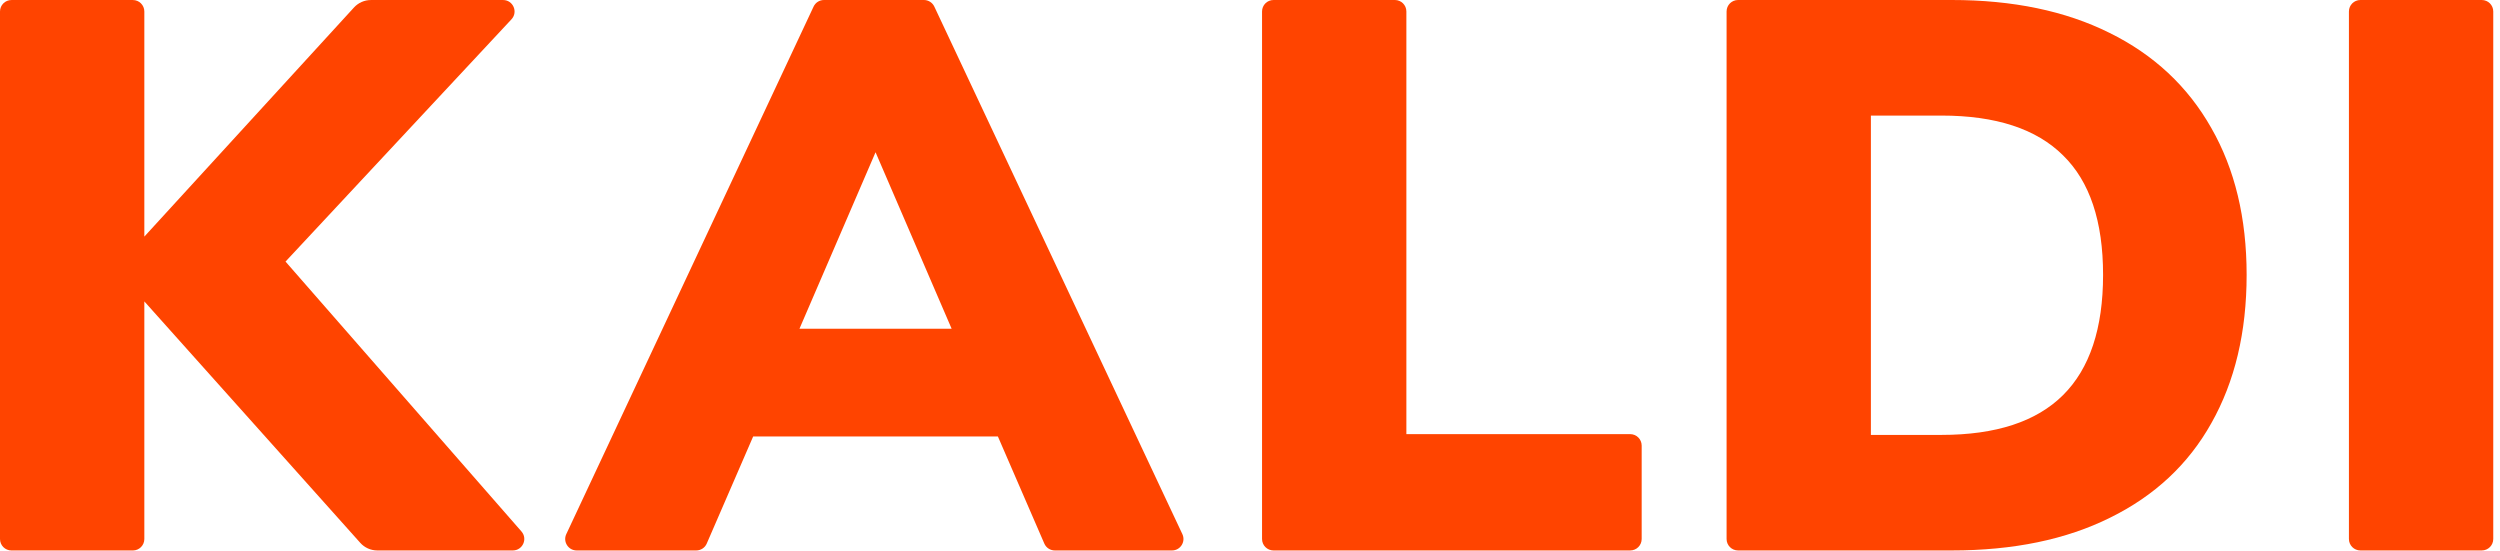
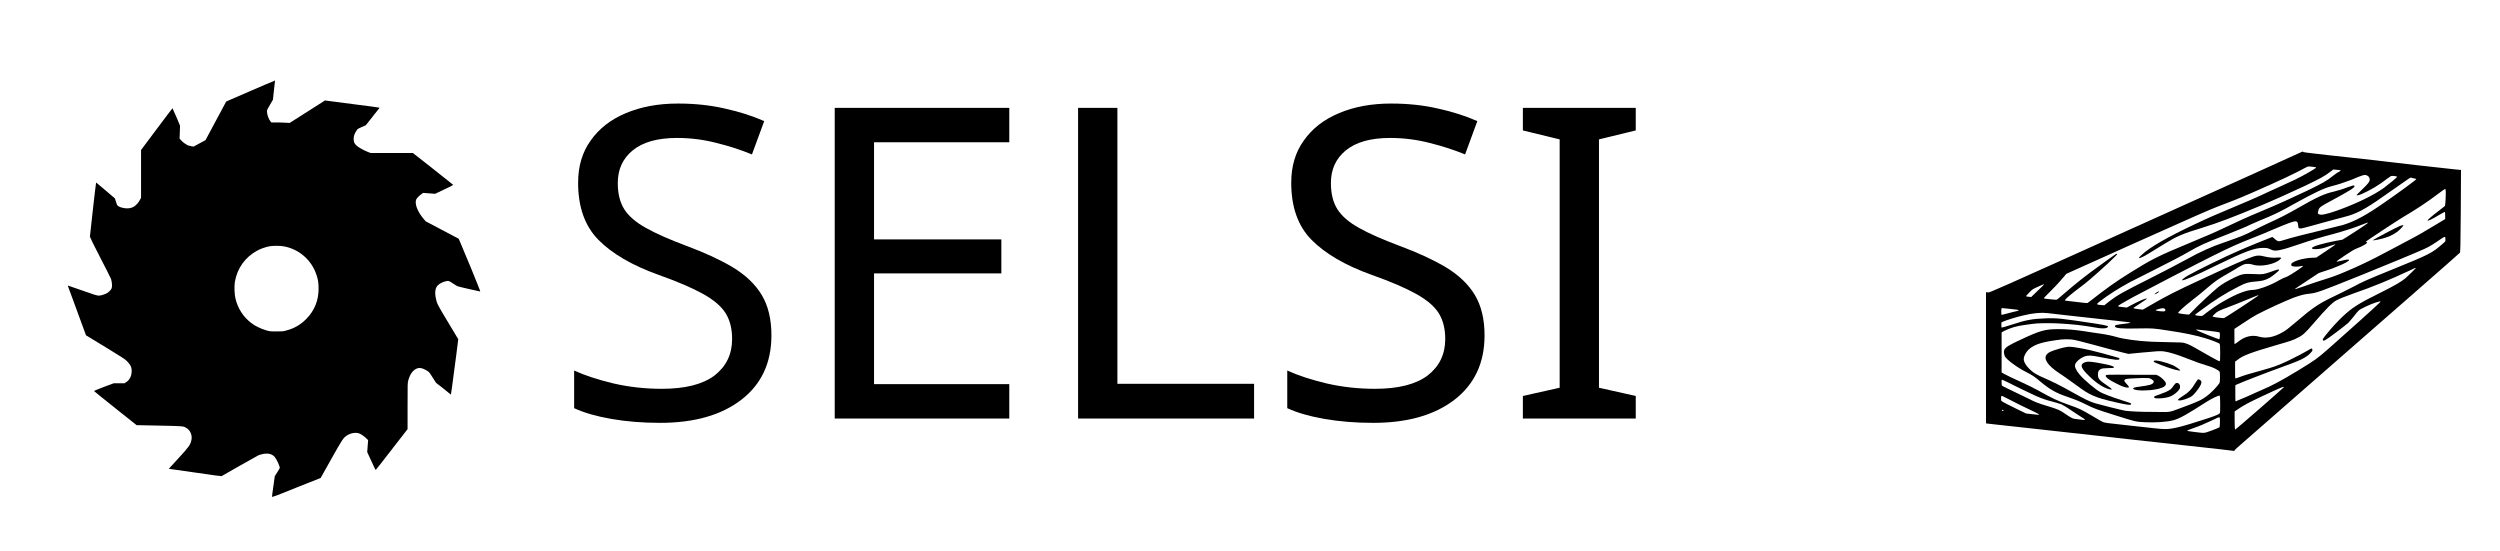
- <svg xmlns="http://www.w3.org/2000/svg" xmlns:xlink="http://www.w3.org/1999/xlink" viewBox="0 0 109 24">
-   <g transform="translate(-1470)">
-     <g style="mix-blend-mode:normal" transform="translate(1470)" fill="#f40">
-       <use xlink:href="#b" style="mix-blend-mode:normal" />
-       <use xlink:href="#c" style="mix-blend-mode:normal" />
-       <use xlink:href="#d" style="mix-blend-mode:normal" />
-       <use xlink:href="#e" style="mix-blend-mode:normal" />
-       <use xlink:href="#f" style="mix-blend-mode:normal" />
-     </g>
+ <svg xmlns="http://www.w3.org/2000/svg" version="1.1" id="Layer_1" x="0px" y="0px" viewBox="0 0 109 24" style="enable-background:new 0 0 109 24;" xml:space="preserve">
+   <style type="text/css">
+ 	.st0{font-family:'CooperBlack';}
+ 	.st1{font-size:18.965px;}
+ </style>
+   <g transform="translate(0,1278) scale(0.1,-0.1)">
+     <path d="M119,12744.5c-0.6-0.2-4.8-2-9.4-4s-8.9-3.9-9.7-4.2l-1.3-0.6l-4.5-8.4l-4.5-8.4l-1.1-0.6c-0.6-0.3-1.8-1-2.6-1.4l-1.5-0.8   l-0.8,0.1c-0.5,0.1-1.2,0.3-1.6,0.4c-0.9,0.4-2.5,1.5-3.2,2.4l-0.5,0.6l0.1,2.8l0.1,2.8l-1.6,3.8c-0.9,2.1-1.7,3.8-1.7,3.8   c0,0-3.2-4.1-6.9-9.1l-6.8-9.1l0-10.4v-10.4l-0.4-0.8c-1-1.9-2.4-3.2-3.9-3.6c-1.5-0.5-4-0.2-5.4,0.6c-0.6,0.3-0.7,0.4-1.2,1.9   l-0.5,1.6l-4.1,3.5c-2.3,1.9-4.1,3.5-4.1,3.4c-0.1-0.1-2.7-23.1-2.7-23.6c0-0.2,1.7-3.7,4.4-8.9c2.4-4.7,4.6-8.9,4.8-9.5   c0.4-1.3,0.6-3.2,0.3-4c-0.2-0.8-1.6-2.1-2.6-2.5c-0.9-0.4-2.3-0.8-3.1-0.8c-0.3,0-1.1,0.2-1.8,0.4c-3.1,1.1-11.5,4-11.6,4   c-0.1,0,0.4-1.3,1-2.9c0.6-1.6,2.4-6.5,4-10.9l2.9-7.9l8.4-5.1c7.8-4.8,8.5-5.2,9.5-6.2c1.4-1.5,1.9-2.3,2-3.8   c0.1-2.4-0.7-4.3-2.5-5.4l-0.6-0.4H52h-2.4l-4.3-1.6c-2.4-0.9-4.3-1.7-4.3-1.8c0-0.1,4.2-3.4,9.3-7.5l9.3-7.4h1.6   c0.9,0,5.3-0.1,9.9-0.2c8.7-0.2,8.8-0.2,10-0.9c1.9-1,2.9-3.4,2.3-5.6c-0.5-2-1.1-2.8-5.6-7.7c-2.3-2.5-4.2-4.6-4.2-4.6   c0,0,2.8-0.4,16.9-2.4c2.5-0.4,4.9-0.7,5.3-0.7l0.8-0.1l7.7,4.4c4.2,2.4,8,4.5,8.4,4.7c0.4,0.2,1.3,0.4,2.1,0.6   c2.4,0.4,4-0.1,5.1-1.5c0.8-1,2.1-3.9,2.1-4.6c0-0.1-0.5-0.9-1.1-1.9l-1.1-1.7l-0.6-4.4c-0.4-2.4-0.6-4.5-0.6-4.6   c0-0.2,1.8,0.4,10.6,4l10.6,4.2l4.6,8.2c4.9,8.7,5.2,9.2,6.8,10.3c1.8,1.2,4.2,1.5,5.7,0.8c0.9-0.4,2.2-1.4,3-2.2l0.6-0.6l-0.2-2.6   l-0.2-2.6l1.8-3.9c1-2.2,1.8-3.9,1.9-3.9c0.1,0,3.2,4,7,8.9l6.9,8.9l0,10c0,10,0,10.1,0.3,11.2c0.8,3,2.3,4.9,4.3,5.4   c0.6,0.1,0.8,0.1,1.7-0.1c1-0.3,2.4-1.1,3-1.6c0.2-0.2,1-1.3,1.7-2.5l1.4-2.2l3.1-2.4c1.7-1.4,3.1-2.5,3.2-2.6   c0.1-0.1,0.2-0.1,0.2-0.1c0.1,0.1,0.4,2.7,2.3,17l0.9,7.1l-4.5,7.5c-4.7,7.8-4.8,8-5.3,10.5c-0.5,2.5-0.2,4.5,0.9,5.5   c0.7,0.7,2,1.4,3.2,1.7c1.5,0.4,1.6,0.3,3.4-0.9c0.9-0.6,1.8-1.1,2-1.2c0.4-0.2,9.6-2.3,9.9-2.3c0.1,0-1.6,4.2-4,10.1   c-2.3,5.5-4.5,10.7-4.8,11.5l-0.6,1.4l-7.2,3.8l-7.2,3.8l-1.1,1.3c-2.6,3.2-3.8,6.5-3,8.3c0.3,0.6,1.4,1.7,2.3,2.3l0.7,0.5l2.6-0.2   l2.6-0.2l4,1.9c2.2,1,3.9,1.9,3.9,2c0,0-4,3.2-8.8,7l-8.8,6.9h-9.2h-9.2l-1.1,0.4c-1.8,0.7-4.1,2-4.9,2.7c-1.1,1-1.4,1.6-1.4,3   c0,1.3,0.3,2.2,1.2,3.6c0.5,0.8,0.5,0.8,2.3,1.6l1.8,0.8l3,3.8l3,3.8l-0.4,0.1c-0.2,0.1-4.9,0.7-10.4,1.4   c-5.5,0.7-10.6,1.4-11.5,1.5l-1.5,0.2l-7.7-4.9l-7.7-4.9l-1.9,0.1c-1,0.1-2.8,0.1-4,0.1h-2.1l-0.4,0.5c-0.8,1-1.5,3-1.5,4.4   c0,0.6,0.2,0.9,1.3,2.8l1.3,2.2l0.4,3.8c0.2,2.1,0.5,4.1,0.5,4.4c0.1,0.3,0,0.6,0,0.6C120.1,12744.9,119.6,12744.7,119,12744.5z    M123.7,12672.6c6.7-1.2,12.2-6,14.3-12.5c0.7-2,0.9-3.6,0.9-5.9c0-5.2-1.7-9.5-5.3-13.2c-2.6-2.6-5.3-4.2-8.8-5.1   c-1.4-0.4-1.7-0.4-4.3-0.4c-2.7,0-2.9,0-4.5,0.5c-2.1,0.6-4.9,1.9-6.5,3.2c-3.4,2.6-5.8,6.3-6.8,10.5c-0.5,2-0.6,5.4-0.3,7.4   c1,5.9,4.5,10.8,9.7,13.6c1.4,0.8,3.7,1.6,5.3,1.9C118.8,12672.9,122.2,12672.9,123.7,12672.6z" />
  </g>
-   <defs>
-     <path id="b" d="M22.735 23.171c.283.323.053.829-.376.829h-5.907c-.285 0-.556-.121-.745-.333l-9.414-10.526v10.36c0 .276-.224.5-.5.5h-5.293c-.276 0-.5-.224-.5-.5v-23c0-.276.224-.5.5-.5h5.293c.276 0 .5.224.5.5v9.815l9.141-9.99c.19-.207.457-.325.738-.325h5.762c.437 0 .664.521.366.841l-9.851 10.563 10.287 11.767z" />
-     <path id="c" d="M45.991 24c-.199 0-.38-.118-.459-.301l-2.024-4.669h-10.67l-2.024 4.669c-.079.183-.259.301-.459.301h-5.212c-.366 0-.608-.381-.453-.712l10.782-23c.082-.176.259-.288.453-.288h4.358c.194 0 .37.112.453.287l10.815 23c.156.332-.086.713-.452.713h-5.108zm-11.135-9.668h6.635l-3.317-7.694-3.317 7.694z" />
-     <path id="d" d="M55.525 24c-.276 0-.5-.224-.5-.5v-23c0-.276.224-.5.5-.5h5.293c.276 0 .5.224.5.5v18.428h9.759c.276 0 .5.224.5.5v4.072c0 .276-.224.5-.5.5h-15.552z" />
-     <path id="e" d="M75.279.5c0-.276.224-.5.5-.5h9.315c2.667 0 4.959.477 6.874 1.43 1.938.953 3.42 2.338 4.446 4.153 1.026 1.793 1.539 3.926 1.539 6.4 0 2.496-.513 4.652-1.539 6.468-1.003 1.793-2.474 3.166-4.412 4.119-1.915.953-4.218 1.43-6.908 1.43h-9.315c-.276 0-.5-.224-.5-.5v-23zm9.37 18.462c2.371 0 4.138-.579 5.301-1.736 1.163-1.157 1.744-2.905 1.744-5.242 0-2.338-.581-4.074-1.744-5.209-1.163-1.157-2.93-1.736-5.301-1.736h-3.078v13.923h3.078z" />
-     <path id="f" d="M102.913 24c-.276 0-.5-.224-.5-.5v-23c0-.276.224-.5.5-.5h5.293c.276 0 .5.224.5.5v23c0 .276-.224.5-.5.5h-5.293z" />
-   </defs>
+   <text transform="matrix(1.0064 0 0 1 24.0576 18.249)" class="st0 st1">SELSI</text>
+   <g transform="translate(0,858) scale(0.1,-0.1)">
+     <path d="M1003.4,8513.7c-0.4-0.2-31-14.1-68.2-30.8c-67.2-30.3-67.5-30.4-68.4-30.4l-0.9,0.1V8424v-28.6l0.8-0.1   c0.4-0.1,5.7-0.6,11.8-1.3c13.9-1.5,25.5-2.8,36.2-4c7.7-0.9,18.9-2.1,39-4.3c11.9-1.3,20-2.2,20.3-2.3c0.1,0,0.3,0.1,0.3,0.2   c0,0.2,0.6,0.7,1.1,1.2c1.5,1.3,51.9,45.4,76.3,66.7c11.3,9.9,20.7,18.1,20.8,18.3c0.2,0.3,0.3,1.9,0.4,18.2l0.1,17.9l-3.1,0.3   c-1.7,0.2-4.5,0.5-6.3,0.7c-1.8,0.2-6.3,0.7-10,1.1s-8,0.9-9.4,1.1c-1.4,0.2-5.6,0.6-9.4,1.1c-3.7,0.4-8.3,0.9-10,1.1   c-1.8,0.2-6.3,0.7-10.1,1.1c-6.8,0.8-9.8,1.1-10.4,1.3C1004.2,8514,1003.7,8513.9,1003.4,8513.7z M1008.1,8507.3   c1.3-0.1,1.7-0.2,1.7-0.4c0-0.3-5.4-3.4-8.9-5.1c-1.2-0.6-4.3-2-6.9-3.2c-2.6-1.2-6.3-2.8-8.3-3.8c-2-0.9-6.9-3.1-11.1-4.8   c-9.5-4-11.4-4.8-17.3-7.6c-12-5.6-20-10.2-23.5-13.5c-1.8-1.6-1.6-1.9,0.6-0.8c1.3,0.6,2.8,1.6,9.5,5.7c5.2,3.2,7.7,4.3,16.3,6.9   c7.1,2.2,13.9,4.8,25.6,9.7c7.1,3,12.3,5.4,18.8,8.4c7.5,3.6,8.8,4.3,11.8,6.6l0.9,0.7l1.2-0.1c1.5-0.1,2-0.2,2-0.4   c0-0.1-0.4-0.4-0.9-0.6c-0.5-0.3-1.5-0.9-2.2-1.5c-2.8-2.3-4.6-3.3-11.6-6.7c-6.4-3-12.6-5.9-19.4-8.7c-6.5-2.7-11.1-4.8-16.1-7.2   c-4.4-2.1-8.1-3.7-15.8-6.9c-13.5-5.6-16.5-7.1-25.9-13c-6-3.7-10.7-7.1-16.3-11.5c-1-0.8-1.9-1.5-2.1-1.6   c-0.1-0.1-2.1,0.1-4.4,0.4c-5.3,0.6-5.5,0.6-5.5,0.8c0,0.4,3.1,3,6.3,5.4c3.2,2.3,6.6,5.3,12.3,10.5c3.7,3.5,4.3,4.1,4.2,4.3   c-0.1,0.2-0.6,0-2.2-1.2c-0.8-0.5-3.2-2.3-5.3-3.8c-5.9-4.2-10.2-7.6-16.1-12.7c-1.9-1.7-2.7-2.3-3-2.3c-0.5,0-4.5,0.4-5,0.5   c-0.2,0-0.4,0.1-0.4,0.2c0,0.1,1.3,1.4,2.9,3c1.6,1.6,3.4,3.5,4,4.2c0.6,0.7,1.5,1.8,2,2.3l0.9,1.1l30.7,13.8   c26.3,11.8,31.4,14,35,15.4c5.6,2.1,9.9,3.8,15.6,6.3c10.6,4.6,19.3,8.7,22.6,10.6c1.1,0.6,1.6,0.8,1.9,0.7   C1007,8507.4,1007.6,8507.4,1008.1,8507.3z M1032,8503.5c0.7-0.3,1.2-1,1.2-1.7c0-1-0.6-1.8-3.2-4.3c-1.4-1.3-2.5-2.5-2.5-2.5   c0-0.7,3.5,0.8,7.8,3.3c2,1.2,3.6,2.3,5.8,4c1.2,0.9,1.4,1,2,1c1,0,2-0.2,2-0.4c0.1-0.2-3.3-3-5.7-4.8c-4.4-3.2-12.2-7-20.7-10   c-4.6-1.6-7-2.1-7.8-1.4c-0.4,0.3-0.4,0.3-0.2,1.1c0.5,1.9,0.2,1.7,7.4,5.6c7,3.8,8.9,5,8.4,5.6c-0.2,0.3-0.9,0.1-3.1-0.7   c-2.3-0.9-3.5-1.2-5.7-1.8c-4.4-1-7.4-2.4-15.6-7.1c-4.9-2.8-7.8-4.3-13.3-6.8c-2.5-1.2-5.3-2.5-6.3-3.1c-3.6-1.9-5.3-2.6-12.2-5   c-5.7-1.9-10.9-4.2-16.8-7.5c-4.2-2.3-9.4-5-16.3-8.5c-11.8-5.9-14.2-7.3-17.7-10l-2-1.6l-1.4,0.1c-2.2,0.2-2.2,0.3-0.7,1.5   c3.9,3,8.3,5.8,13.3,8.5c1,0.5,5.1,2.6,9.1,4.6c8.9,4.5,13.4,6.8,16.8,8.8c4.6,2.6,5.7,3.2,16.2,7.3c6.5,2.6,8.7,3.5,10,4.2   c0.6,0.3,2.4,1.1,4.1,1.8c6.9,2.8,8.9,3.8,15.7,7.6c7.9,4.4,12.7,6.7,15.9,7.5c3.1,0.8,5.5,1.6,8.7,2.8   C1030.1,8503.7,1031,8504,1032,8503.5z M1052.6,8502.2c0.5-0.1,0.9-0.2,0.9-0.3c0.1-0.2-7.8-6-13.6-10c-8-5.6-13.1-8.4-18.4-10   c-0.8-0.2-4.5-1.1-8.1-2c-7.5-1.8-13.9-3.4-17.1-4.4c-1.2-0.4-2.4-0.7-2.7-0.7c-0.5,0-1,0.3-2,1.2c-0.6,0.6-0.8,0.7-1.1,0.6   c-0.8-0.3-10.8-4.3-13.9-5.7c-7.2-3.1-18.7-8.8-22.6-11c-1.6-0.9-2.9-2-2.6-2.1c0.7-0.2,5.6,1.9,14.3,6.2   c13.1,6.4,17.6,8.1,21.4,7.9c1.3,0,1.7-0.1,2.8-0.6c1.5-0.7,2.1-0.7,4.2-0.3c2,0.4,4.1,1.1,8.6,2.6c4.4,1.5,8.9,2.9,14.7,4.4   c5,1.4,8.9,2.6,13.1,4.3c1.7,0.7,2,0.8,1.8,0.4c-0.3-0.4-10.5-7-11-7.2c-0.4-0.1-1.6-0.3-2.8-0.5c-5.8-1.1-10.6-2.5-10.5-3.2   c0.1-0.4,0.9-0.5,2.4-0.4c1.6,0.1,2.7,0.4,5.3,1.3c1,0.3,2,0.7,2.2,0.7l0.4,0.1l-0.3-0.3c-0.2-0.2-2.1-1.5-4.2-2.9l-3.9-2.6l-2-0.1   c-3.1-0.1-6.6-1-8.3-2.1c-0.6-0.4-0.6-0.5-0.6-0.9c0-0.5,0.1-0.5,0.6-0.7c0.7-0.2,2.9-0.2,3.8,0.1c0.3,0.1,0.6,0.1,0.7,0   c0.2-0.2-5.7-4.1-6.9-4.6c-1.2-0.4-2.3-0.9-3.7-1.7c-3.7-2.2-9.1-4.1-11.2-4.1c-2.7,0-6.9-1.6-12.2-4.6c-3.1-1.7-5.7-3.5-9.7-6.6   c-0.3-0.2-0.5-0.2-1.7-0.1c-1.6,0.2-1.9,0.3-1.4,0.7c0.2,0.1,1.4,1.1,2.7,2c5.1,3.9,10.7,7.4,16.1,10.1c3.3,1.7,4.2,1.9,7.8,2.2   c2.4,0.2,3.7,0.5,5.7,1.6c1.2,0.7,4.1,3,4.1,3.4c0,0.4-0.8,0.2-3.3-0.7c-3.4-1.2-3.8-1.3-7.3-1.1c-5,0.2-5.5,0.1-8.9-1.5   c-3.2-1.6-5.3-2.8-7.2-4.3c-1.9-1.5-9.4-8.5-11.1-10.4c-0.7-0.7-1.3-1.3-1.4-1.4c-0.3-0.2-4.6,0.4-4.8,0.6   c-0.3,0.3,2.5,2.8,6.2,5.7c1.6,1.2,4.3,3.4,5.9,4.8c3.7,3.2,5.4,4.4,9.5,6.7c1.8,1,3.9,2.3,4.7,2.8s1.9,1,2.3,1.2   c1.1,0.4,2.8,0.3,4-0.1c3.3-1.1,9.8,0.2,11.9,2.4c0.7,0.7,0.5,0.8-1.3,0.7c-1.7-0.2-3.6,0-5.7,0.5c-1.9,0.5-2.9,0.5-4.6,0   c-2.9-0.9-9.5-3.8-23-10.1c-11.2-5.2-14.6-6.9-22.2-11.3l-3.1-1.8l-1.9,0.2c-1.1,0.1-2,0.3-2.1,0.4c-0.2,0.2-0.4,0,2.8,2.1   c2.9,1.9,3,2,2.9,2.1c-0.3,0.3-3.3-1-6.7-2.8l-2-1.1l-1.8,0.2c-1.8,0.2-2,0.2-2,0.5c0,0.2,2.9,1.9,6.6,3.9c3.3,1.8,28.7,15,34,17.6   c8.2,4.1,12,5.8,18.2,8.2c2.1,0.8,6,2.4,8.7,3.6c6.6,2.8,8.8,3.6,9.9,3.6c0.7,0,1-0.5,1.1-1.8c0.1-1.7,0.3-1.7,5.3-0.3   c1.8,0.5,5.9,1.6,9.1,2.5c3.2,0.8,6.7,1.8,7.8,2.1c4.5,1.4,8.5,3.7,18.4,10.8c4.1,2.9,7.6,5.3,7.9,5.5c0.3,0.2,0.6,0.3,1,0.2   C1051.5,8502.4,1052.1,8502.3,1052.6,8502.2z M1066.3,8497.2c0.2-0.7-0.1-6.8-0.3-7c-0.1-0.1-1.4-1.1-2.8-2.2   c-2.7-2-4.8-3.9-4.8-4.1c0-0.4,1.8,0.4,5.1,2.4c1.2,0.7,2.3,1.3,2.4,1.3c0.1,0,0.2-0.4,0.2-1.6l0-1.5l-3.8-2.3   c-6.1-3.7-8.6-5.1-13-7.4c-2.3-1.2-6-3.2-8.3-4.4c-7.3-3.9-12.3-6.3-18.5-8.9c-3.5-1.5-5.4-2.2-9.9-3.6c-2-0.6-5.5-1.8-7.7-2.6   c-3.8-1.3-4.6-1.6-4.1-1.1c0.4,0.3,9.6,6.4,10.1,6.7c0.3,0.1,1.3,0.5,2.3,0.8c5.3,1.6,11,4.2,11,4.9c0,0.4-1,0.3-3.4-0.3   c-1.8-0.4-2.2-0.5-2-0.2c0,0.1,1.7,1.2,3.7,2.6c2.8,1.9,3.9,2.5,5.1,3c2.4,0.9,4.5,2.1,4.5,2.6c0,0.1-0.1,0.1-0.3,0.1   c-0.2,0-0.3,0.1-0.3,0.2c0.1,0.3,13.2,8.9,16,10.6c5.8,3.4,10.8,6.7,15.4,10.2c1.6,1.2,3,2.2,3.1,2.2   C1066.2,8497.6,1066.3,8497.5,1066.3,8497.2z M1066.2,8475.8v-1l-1.2-1.1c-4.6-4-5.4-4.5-22.2-11.3c-10.6-4.3-13.1-5.4-16.7-7.4   c-1-0.5-4-2-6.6-3.3c-6.3-3-7.9-3.9-11.3-6.3c-1.7-1.2-1.9-1.4-6.9-5.6c-4-3.4-4.6-3.8-6-4.6c-3.7-2.2-7.3-2.9-10.3-2   c-3,0.9-6.2,0.2-9.2-2.2c-0.7-0.6-1.4-1-1.5-1c-0.1,0-0.1,1.5-0.1,3.3v3.3l4.1,2.7c2.2,1.5,4.8,3.1,5.8,3.6   c4.8,2.5,11.6,5.6,15.9,7.3c2.8,1,4.5,1.5,6.5,1.7c3.7,0.4,4.2,0.6,22.9,8.1c14,5.7,23.5,9.6,27.7,11.5c2.1,0.9,4.9,2.7,7.1,4.3   C1066.1,8477,1066.2,8477,1066.2,8475.8z M1053.3,8463.1c0-0.1-3.3-3.3-4.4-4.3c-1.9-1.6-4.4-3.1-11.2-6.5   c-9.5-4.7-12.1-6.4-16.3-10.3c-2.5-2.4-4.9-5-7.3-8c-1.4-1.8-1.6-2.1-1.2-2.4c0.2-0.2,0.3-0.2,0.9,0.1c1.3,0.7,8.3,6,10,7.5   c0.5,0.5,1.6,1.8,2.5,2.9c0.8,1.1,1.8,2.3,2.2,2.6c0.8,0.7,5.3,2.8,7.3,3.4c1.5,0.5,2.1,0.6,2.1,0.3c0-0.2-16.1-14.7-22.4-20.2   c-5.5-4.8-5.5-4.8-13.8-9.9c-6.4-3.9-11.6-6.7-15.3-8.2c-1-0.4-4-1.8-6.7-3c-3-1.3-5-2.1-5-2.1c-0.1,0.1-0.1,1.6-0.1,3.6l0,3.4   l0.5,0.3c1.4,0.7,12.7,5.1,20.7,8c7,2.5,9.6,3.7,11.5,5.7c0.8,0.8,0.9,1,0.9,1.4c0,0.9-0.3,0.9-2-0.2c-1.7-1-4.7-2.6-8.4-4.4   c-4.9-2.3-6.1-2.7-12.1-4.4c-4.5-1.2-7.8-2.2-9.5-2.9c-0.7-0.3-1.4-0.5-1.5-0.5c-0.2,0-0.2,0.8-0.2,3.7v3.6l1.2,0.9   c2.2,1.8,5.7,3.1,17,6.4c6,1.7,7.1,2.1,9,3.1c2.2,1,3.4,2.1,6.9,6.2c5.8,6.7,8.2,9.1,10,10.1c1.5,0.8,3.5,1.6,7.4,3   c8.6,3,15.3,5.7,24.5,10C1052.7,8463.1,1053.3,8463.3,1053.3,8463.1z M891.2,8456c0-0.1-1.3-1.4-2.8-2.8l-2.8-2.7l-1,0.1   c-0.6,0-1.1,0.2-1.2,0.2c-0.1,0.1,0.4,0.7,1.3,1.6c1.4,1.5,1.5,1.5,3.9,2.6c1.3,0.6,2.5,1.1,2.6,1.1   C891.1,8456.2,891.2,8456.1,891.2,8456z M984.7,8451.2c-0.1-0.3-14.7-9.9-15.1-9.9c-1.4,0-4.9,0.5-4.9,0.7c0,0.1,0.3,0.6,0.9,1.1   c1.1,1.1,1.7,1.4,6.2,3.1c1.7,0.6,5.1,2,7.8,3.1c2.6,1.1,4.9,2,5,2C984.6,8451.3,984.7,8451.2,984.7,8451.2z M876.6,8445.3   c1.9-0.2,3.5-0.4,3.5-0.5c0.2-0.2-0.3-0.4-2.3-0.8c-1.1-0.3-2.8-0.7-3.5-0.9c-0.8-0.2-1.5-0.4-1.6-0.4c-0.2,0.1-0.2,2.7,0,2.9   C872.8,8445.7,872.8,8445.7,876.6,8445.3z M943.8,8445.4c0.4-0.3,0.4-0.9,0-1.1c-0.2-0.1-0.6-0.1-2,0c-2.4,0.3-2.5,0.5-0.5,1   C942.6,8445.7,943.4,8445.7,943.8,8445.4z M892.6,8443.5c0.7-0.1,5-0.6,9.6-1.1c21-2.3,26.4-2.9,26.5-3c0.3-0.2-0.1-0.3-1.2-0.4   c-1.9-0.2-4.7-0.6-5.1-0.8c-0.2-0.1-0.3-0.3-0.3-0.5c0.1-0.8,2.8-1.1,10.2-0.9c6.1,0.1,6.5,0.1,12.9-0.9c6.8-1,12.3-2.1,16.4-3.4   c2.8-0.8,5.9-2.1,6.2-2.4c0.1-0.2,0.2-1.2,0.2-3.7c0-3.4,0-3.9-0.4-3.9c-0.2,0-5.7,3-8.9,4.9c-2.9,1.7-4.6,2.6-6.1,3   c-0.8,0.3-1.6,0.3-6.7,0.4c-3.2,0.1-6.7,0.2-7.7,0.2c-6.4,0.3-12.5,1.2-15.5,2.1c-1.7,0.5-4.4,1.1-8.1,1.6   c-1.8,0.3-4.5,0.6-5.9,0.9c-4,0.6-7.6,0.9-11.2,0.9c-5.9,0-8-0.6-16.7-4.7c-4.6-2.1-6.4-3.2-6.9-4.3c-0.3-0.5-0.2-2,0.2-2.8   c0.6-1.4,5.6-5.1,9.5-7c2.4-1.2,3.7-2.1,5.8-3.9c4.3-3.6,6.9-5.1,11.9-6.8c3.5-1.2,5-1.8,8.3-3.4c3.4-1.7,4.2-2,12.1-4.5   c9.5-3,9.4-3,13.6-3.2c4.5-0.2,9.4,0.1,12.4,0.9c2.6,0.7,5.8,2.5,14.2,7.9c2,1.3,5.4,3,5.8,2.8c0.2-0.1,0.3-0.5,0.3-3.8   c0-3.2,0-3.8-0.3-4c-0.5-0.5-2.8-1.4-8.6-3.2c-6.8-2.2-9.2-2.8-12-3.3c-2.5-0.4-3.2-0.4-8,0.1c-2.2,0.2-7.9,0.9-12.7,1.4   c-7.7,0.8-8.8,1-9.5,1.3c-0.5,0.2-2.5,1.3-4.4,2.5c-5.4,3.2-5.8,3.3-10.8,5.1c-4.5,1.6-6.9,2.7-13.3,6.3c-1.7,0.9-4.8,2.5-6.9,3.4   c-4,1.8-6.9,3.2-8.1,3.9l-0.7,0.4v8.8v8.7l1.1,0.6c2.9,1.4,5.2,2.1,8.8,2.6c1.4,0.2,3.1,0.4,3.7,0.5c1.7,0.3,6.9,0.4,10.9,0.2   c6.3-0.3,11.2-0.9,15.7-1.7c3-0.6,4.9-0.6,5.7-0.2c1.2,0.7,0.7,0.9-4.9,1.8c-14.6,2.2-16.7,2.5-21.8,2.3c-5.7-0.2-8.6-0.7-14.6-2.7   c-2.2-0.7-4.2-1.3-4.4-1.3c-0.3,0-0.3,0.1-0.3,1.1v1.1l0.8,0.4c1.3,0.6,6.8,2.3,8.9,2.7C886.3,8443.5,890,8443.8,892.6,8443.5z    M962.7,8435.8c2.6-0.3,4.9-0.6,5-0.7c0.3-0.3,0.2-2.9-0.1-3c-0.3-0.1-10.1,3.8-10.1,4.1C957.3,8436.4,957.3,8436.4,962.7,8435.8z    M903.1,8432c1.7-0.2,3.6-0.7,9.6-2.3c4.9-1.4,9.8-2.6,13.2-3.5l2.1-0.5l5,0.5c7.2,0.7,8.9,0.8,10.4,0.6c2.7-0.4,5.6-1.3,10.7-3.3   c3.2-1.3,6.1-2.3,8.5-3c2.2-0.6,4.4-1.7,5.1-2.5c0.3-0.3,0.3-4.5,0-5c-0.7-1.2-3.8-4.5-5.8-5.9c-0.7-0.5-1.8-1.2-2.6-1.6   c-1.8-0.9-6.2-2.6-9.3-3.7c-4.4-1.6-3.5-1.5-10.8-1.4c-6.1,0-9.7,0.2-12.5,0.5c-1.4,0.2-11.3,2.7-13.3,3.3   c-2.7,0.9-3.6,1.3-10.8,5.3c-3.9,2.2-7.3,3.9-10.9,5.5c-3.5,1.5-4.9,2.3-6.3,3.6c-2.2,2-3.3,3.9-3,5.4c0.2,1.1,1.1,2.7,2.2,3.7   c2.6,2.3,6.1,3.3,14.3,4.3C900.1,8432.1,901.8,8432.1,903.1,8432z M875,8413.5c3.3-1.7,10.2-5,12.6-6.1c2.8-1.2,4.4-1.8,7.6-2.6   c1.3-0.3,2.9-0.9,3.6-1.1c0.6-0.3,2.7-1.5,4.5-2.8c1.9-1.2,3.9-2.6,4.6-3c1.8-1.1,1.7-1.2-1.9-0.7c-2.6,0.3-2.3,0.2-5.6,2.4   c-2.3,1.6-3.3,2-7.2,3.2c-4.6,1.4-5.7,1.8-8.4,3.2c-9.6,4.6-11.8,5.7-12,5.9c-0.1,0.2-0.2,2.3,0,2.5   C872.9,8414.5,873.1,8414.4,875,8413.5z M995.7,8411.1c-0.5-0.6-21-18.5-21.2-18.4c-0.1,0.1-0.2,1.7-0.2,4v3.9l1.3,0.9   c2.6,1.8,4.9,3,10.6,5.7c6.4,3,8.9,4.1,9.4,4.1C995.8,8411.4,995.9,8411.3,995.7,8411.1z M875.5,8406.1c4.7-2.4,6.4-3.3,10.1-5   c2.2-1,3.6-1.8,3.5-1.9c-0.1-0.1-1.2,0-2.9,0.2l-2.8,0.3l-3.3,1.6c-3.8,1.8-7.4,3.7-7.5,3.9c-0.2,0.2-0.2,2,0,2.1   C872.8,8407.5,872.8,8407.5,875.5,8406.1z M873.4,8401.2c0.2-0.1,0.2-0.2,0.1-0.3c-0.2-0.2-0.7,0-0.7,0.2   C872.7,8401.4,873,8401.4,873.4,8401.2z M967.8,8397.9c0.2-0.5,0.1-3.9-0.1-4.2c-0.1-0.1-1.3-0.6-2.6-1.1c-4.4-1.6-3.5-1.5-7.8-1   c-2.7,0.3-3.7,0.5-3.7,0.6c0,0.1,0.9,0.5,2.1,0.9c3.2,1.1,5.5,2.1,8.7,3.6c1.6,0.8,3,1.4,3.1,1.4   C967.6,8398.1,967.7,8398,967.8,8397.9z" />
+     <path d="M940.4,8452.6c-0.7-0.5-1.2-0.9-0.9-0.9c0.4,0,1.8,0.9,1.8,1.1C941.4,8453.1,941.1,8453,940.4,8452.6z" />
+     <path d="M1046.4,8481.5c-1.7-0.7-11.4-5.8-11.8-6.2c-0.3-0.2,1.4,0,3.4,0.5c3.3,0.8,5.2,1.7,7.3,3.2c0.9,0.7,2.6,2.5,2.6,2.8   C1047.9,8481.9,1047.2,8481.8,1046.4,8481.5z" />
+     <path d="M901.6,8428.8c-1.9-0.2-6-1.4-7.7-2.2c-0.5-0.2-1.2-0.7-1.4-1c-1.8-1.9,0.2-4.9,5.3-8.3c2.2-1.4,5-3.5,7.7-5.4   c5.5-4.1,7.8-5.2,16.5-7.2c5.2-1.2,7.1-1.5,7.2-0.9c0.1,0.4-0.6,0.6-4.1,1.7c-4.1,1.3-7.8,2.7-9.3,3.5c-2.2,1.2-7.1,5.3-9.1,7.7   c-1.6,1.9-2.3,3.5-1.9,4.5c0.4,1.2,2.5,2.9,4.4,3.5c1.4,0.4,2.6,0.4,6.5-0.4c6.7-1.3,8.4-1.5,8.4-0.7c0,0.3-0.3,0.4-2.9,1.1   c-1.3,0.4-3.6,1-5.1,1.4C910.4,8427.7,903.6,8429,901.6,8428.8z" />
+     <path d="M939.1,8422.6c-0.1-0.1-0.1-0.3,0-0.4c0.1-0.2,5.4-2.3,8.2-3.1c1.6-0.5,3.3-0.8,3.3-0.6c0,0.3-1.9,1.6-3.3,2.3   C943.9,8422.2,939.4,8423.3,939.1,8422.6z" />
+     <path d="M909.2,8422.1c-1.5-0.5-1.9-1.3-1.4-2.4c0.4-0.9,1.2-1.9,3.4-4c2.9-2.8,6-4.8,8.4-5.4c1.7-0.4,1.5,0-0.6,1.4   c-3.8,2.6-4.3,3.2-4.3,5c0,1.3,0.3,2,1.3,2.4c0.5,0.3,1.1,0.3,3.1,0.4c1.3,0,2.4,0.1,2.5,0.1c0,0,0,0.2,0,0.3c0,0.5-1.7,1-7.4,2   C911.2,8422.4,910.2,8422.4,909.2,8422.1z" />
+     <path d="M919.2,8416.6c-0.9-0.1-1.1-0.1-1.1-0.4c-0.1-0.7,1.5-1.9,5-3.6c2.1-1.1,3.7-1.6,4.5-1.6c0.9,0,0.8,0.3-0.2,1.4   c-1.4,1.4-1.5,1.9-0.6,2.3c0.5,0.2,3.6,0.4,7.4,0.5c2.7,0,2.8,0,3.6-0.4c0.4-0.2,0.9-0.6,1.1-0.8c0.2-0.4,0.2-0.5,0-0.8   c-0.5-0.9-1.8-1.2-6.2-1.8c-1.9-0.2-2.8-0.5-2.6-0.9c0.8-1.2,9.5-0.9,12.6,0.5c1.5,0.6,2,1.5,1.4,2.4c-0.5,0.9-2.2,2.4-3.1,2.8   l-0.9,0.4l-9.9,0C924.7,8416.7,919.7,8416.6,919.2,8416.6z" />
+     <path d="M958.2,8414.5c-0.1-0.1-0.6-0.8-1.1-1.6c-1.5-2.6-3.1-4.2-5.6-5.7c-2.1-1.3-2.4-1.8-1.2-1.8c1.3,0,4.2,1,5.5,2   c0.8,0.6,2.6,2.8,3.4,4.2c0.8,1.4,0.8,2.1,0.1,2.7C958.8,8414.6,958.5,8414.7,958.2,8414.5z" />
+     <path d="M948.6,8412.9c-0.1-0.1-0.6-0.6-1-1.2s-1-1.3-1.3-1.5c-0.9-0.7-2.6-1.4-4.8-2.2c-2.1-0.7-2.3-0.8-2.3-1.2   c0-0.4,0.5-0.5,2-0.5c1.9,0,4,0.4,5.2,0.9c1.3,0.6,3,1.9,3.6,2.8c0.5,0.7,0.5,0.8,0.5,1.5c0,0.5-0.2,0.9-0.4,1.1   C949.7,8413.1,949,8413.1,948.6,8412.9z" />
+   </g>
</svg>
